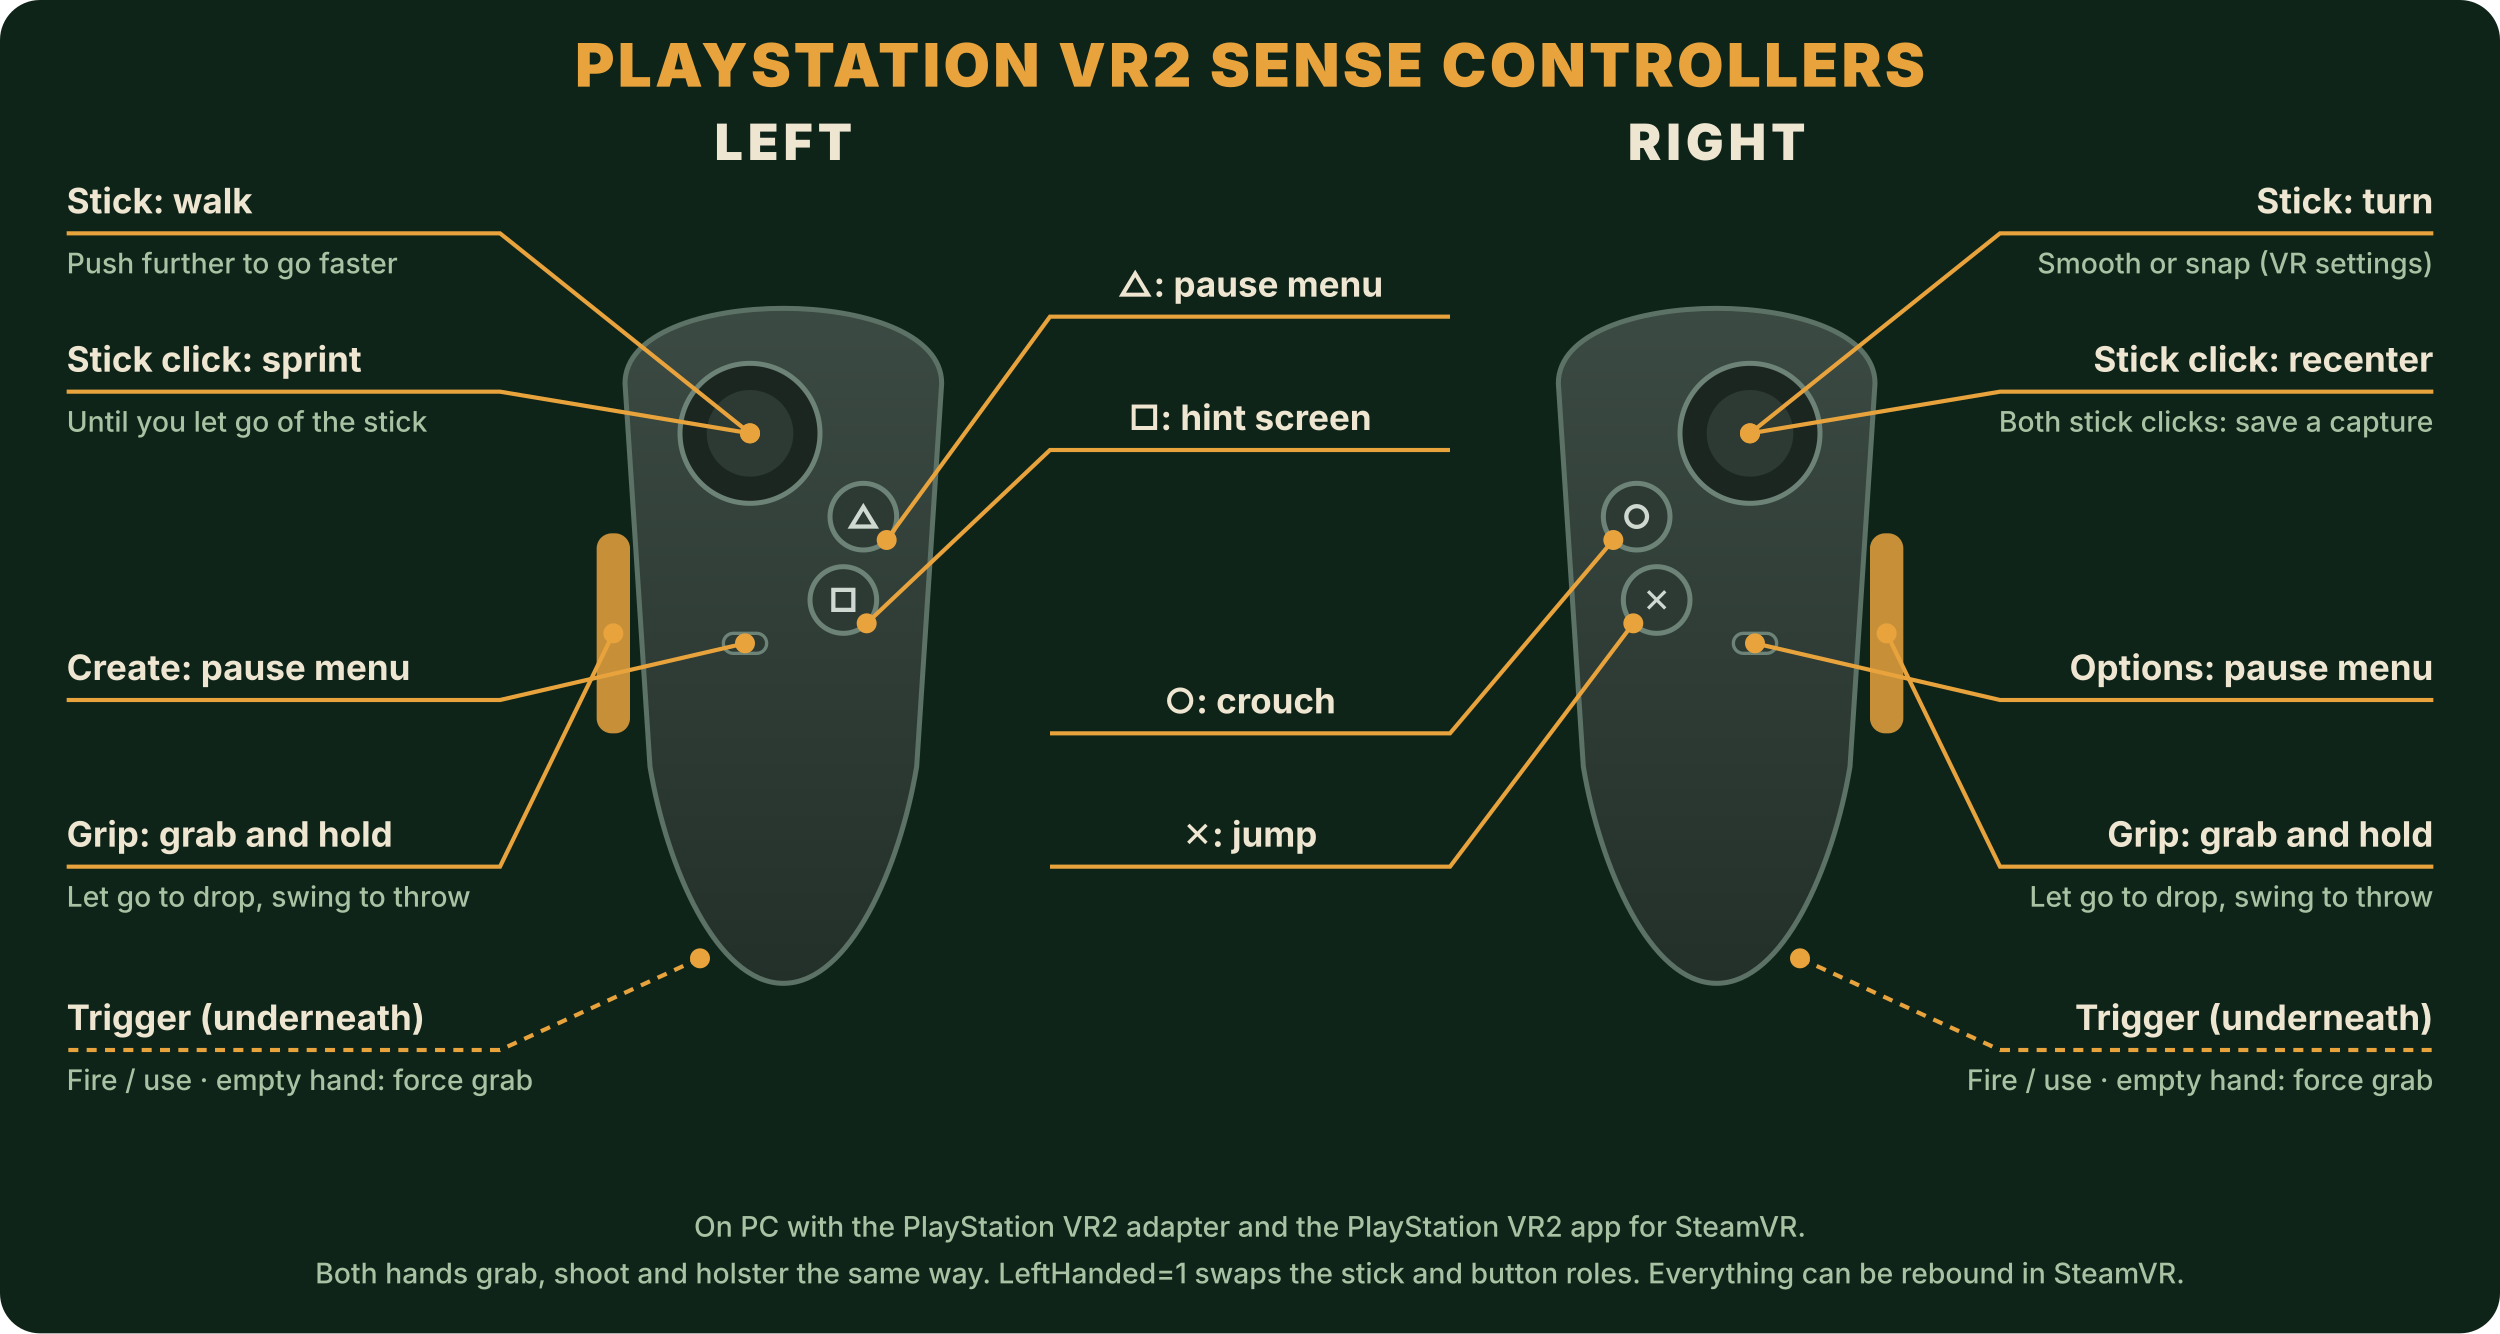
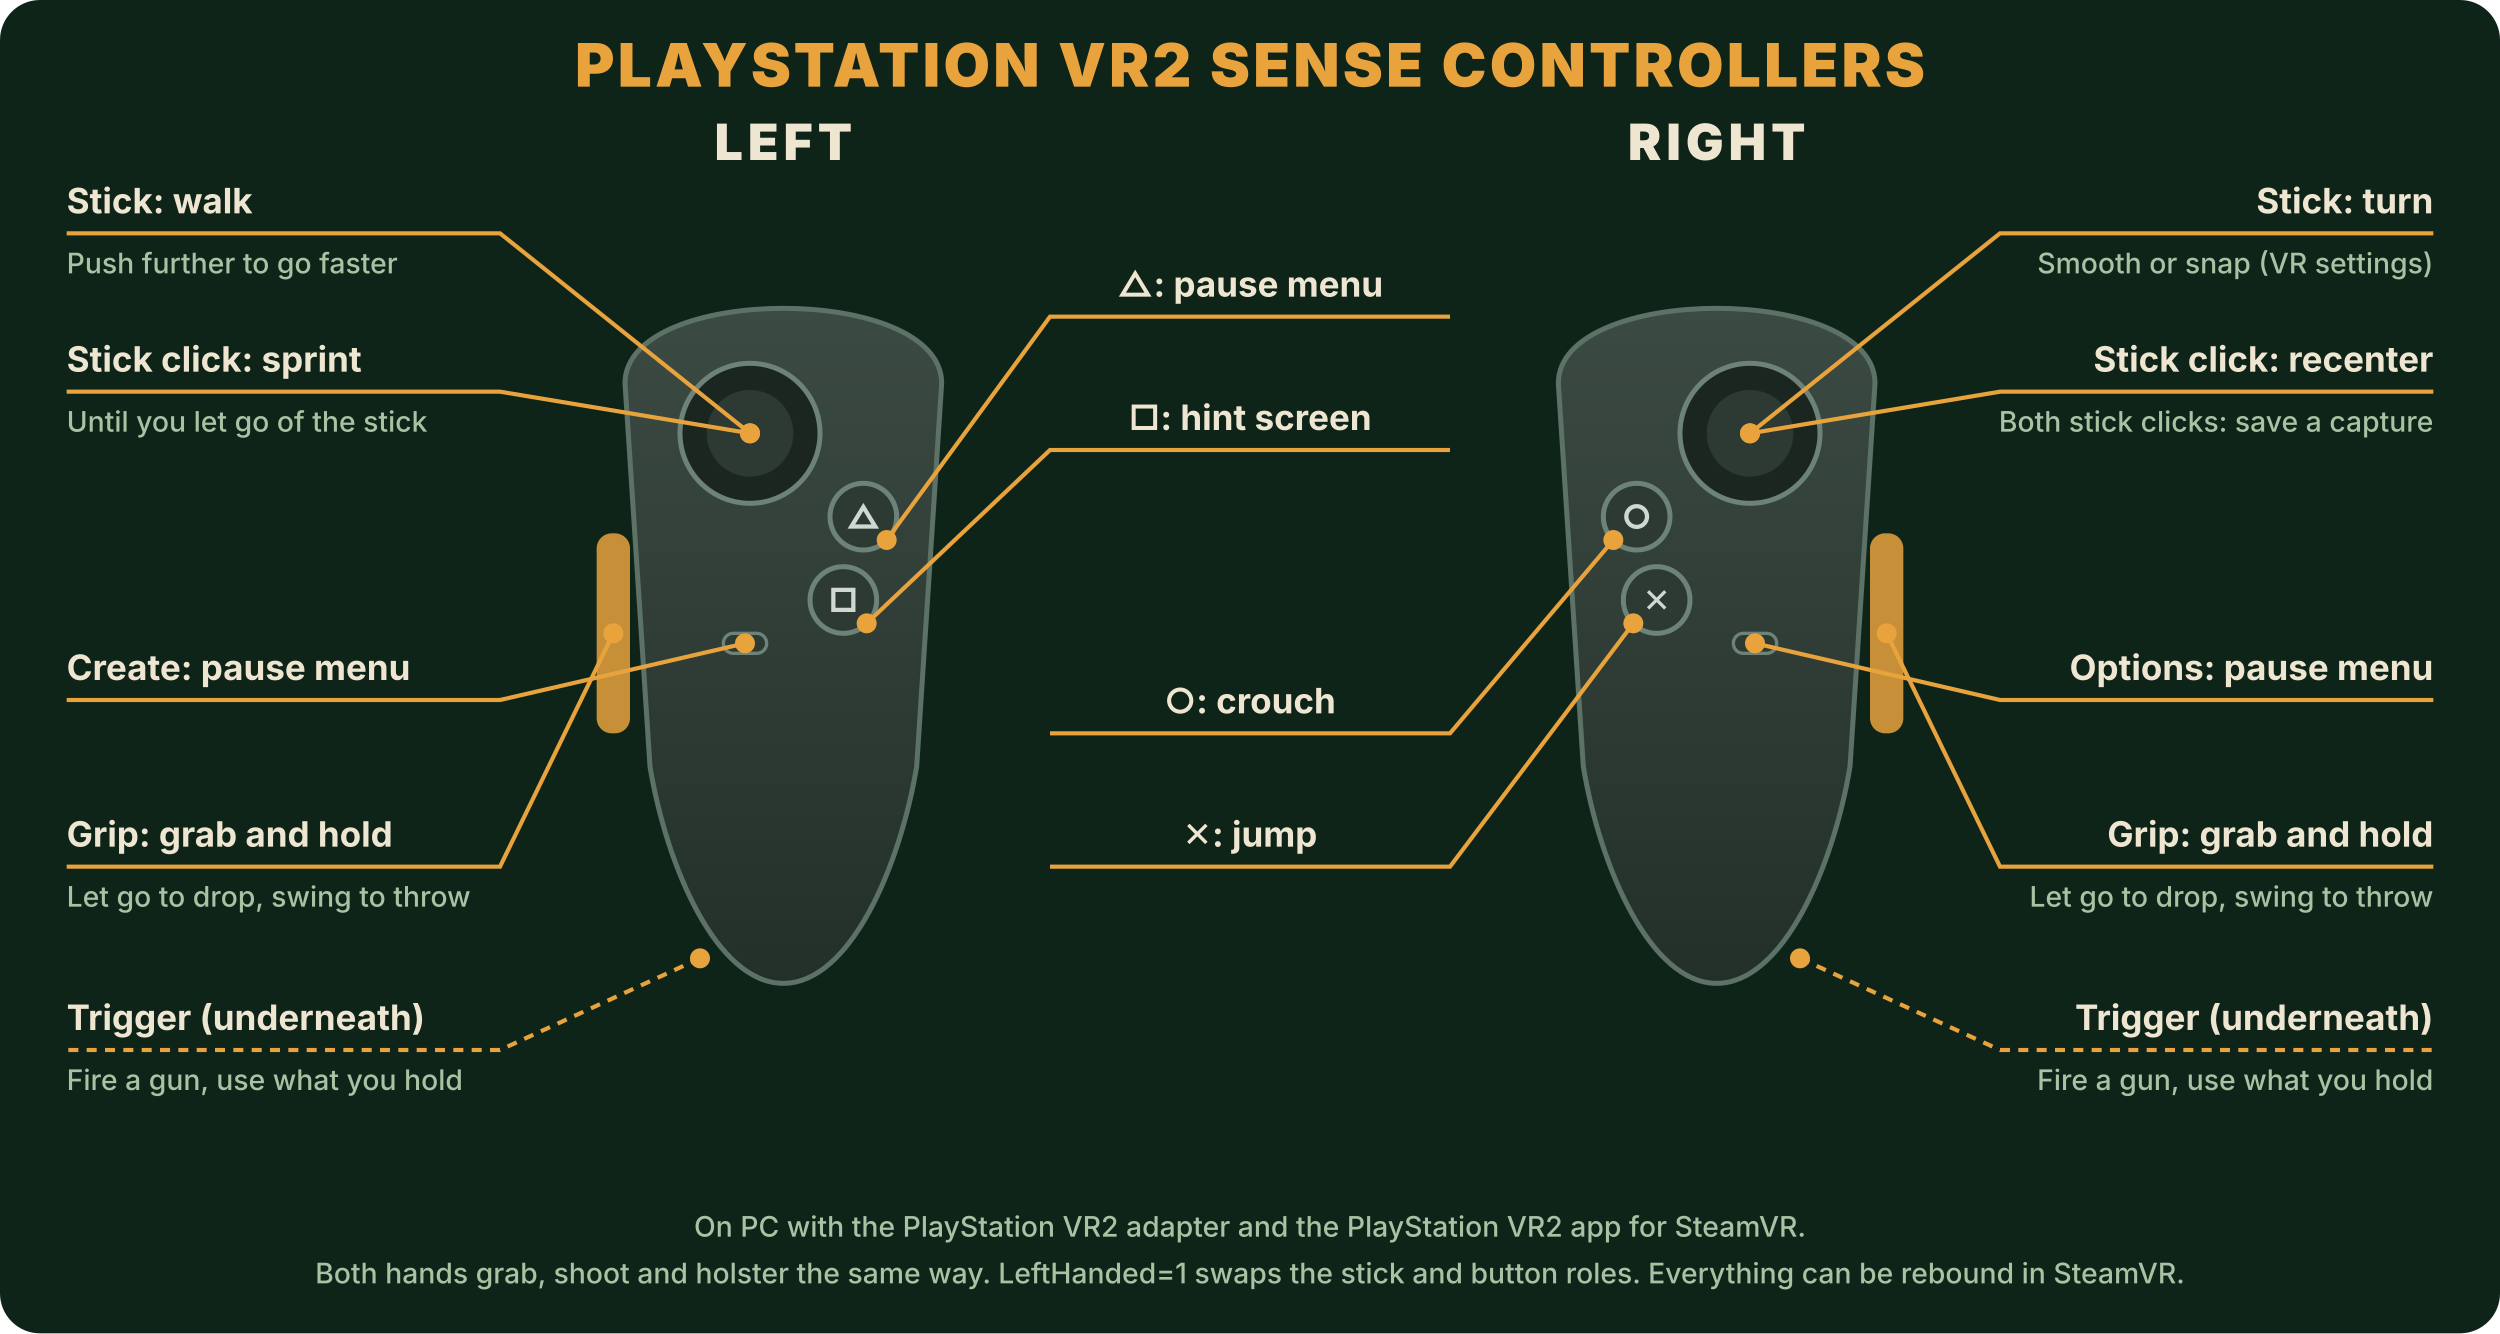
<svg xmlns="http://www.w3.org/2000/svg" width="1500" height="800" viewBox="0 0 1500 800" font-family="Inter, 'DejaVu Sans', sans-serif">
  <defs>
    <linearGradient id="body" x1="0" y1="0" x2="0" y2="1">
      <stop offset="0" stop-color="#3b4a42" />
      <stop offset="1" stop-color="#23302a" />
    </linearGradient>
    <style>.lbl{font-size:21px;font-weight:700;fill:#efe6d2}.sub{font-size:17px;font-weight:500;fill:#a9c2a3}.ln{stroke:#e8a33d;stroke-width:2.5;fill:none}.dot{fill:#e8a33d}.ttl{font-size:30px;font-weight:900;fill:#efe6d2;letter-spacing:3px}.hd{font-size:36px;font-weight:900;fill:#e8a33d;letter-spacing:2px}</style>
  </defs>
  <rect width="1500" height="800" rx="24" fill="#0f2419" />
  <text x="750" y="52" text-anchor="middle" class="hd">PLAYSTATION VR2 SENSE CONTROLLERS</text>
  <text x="470" y="96" text-anchor="middle" class="ttl">LEFT</text>
  <text x="1030" y="96" text-anchor="middle" class="ttl">RIGHT</text>
  <g transform="translate(470 400)">
    <path d="M-95 -170 C -95 -230 95 -230 95 -170 L 80 60 C 70 120 40 190 0 190 C -40 190 -70 120 -80 60 Z" fill="url(#body)" stroke="#5d7266" stroke-width="3" />
    <rect x="-112" y="-80" width="20" height="120" rx="9" fill="#e8a33d" opacity="0.85" />
    <circle cx="-20" cy="-140" r="42" fill="#1b2620" stroke="#6d8378" stroke-width="3" />
    <circle cx="-20" cy="-140" r="26" fill="#2c3a33" />
    <circle cx="48" cy="-90" r="20" fill="#2c3a33" stroke="#6d8378" stroke-width="3" />
    <text x="48" y="-82.8" text-anchor="middle" font-size="20" font-weight="800" fill="#cfd9d2" transform="scale(1 1)">△</text>
    <circle cx="36" cy="-40" r="20" fill="#2c3a33" stroke="#6d8378" stroke-width="3" />
    <text x="36" y="-32.8" text-anchor="middle" font-size="20" font-weight="800" fill="#cfd9d2" transform="scale(1 1)">□</text>
    <rect x="-36.0" y="-20.0" width="26" height="12" rx="6" fill="#2c3a33" stroke="#6d8378" stroke-width="2" />
  </g>
  <g transform="translate(1030 400)">
    <g transform="scale(-1 1)">
      <path d="M-95 -170 C -95 -230 95 -230 95 -170 L 80 60 C 70 120 40 190 0 190 C -40 190 -70 120 -80 60 Z" fill="url(#body)" stroke="#5d7266" stroke-width="3" />
      <rect x="-112" y="-80" width="20" height="120" rx="9" fill="#e8a33d" opacity="0.85" />
      <circle cx="-20" cy="-140" r="42" fill="#1b2620" stroke="#6d8378" stroke-width="3" />
      <circle cx="-20" cy="-140" r="26" fill="#2c3a33" />
    </g>
    <circle cx="-48" cy="-90" r="20" fill="#2c3a33" stroke="#6d8378" stroke-width="3" />
    <text x="-48" y="-82.8" text-anchor="middle" font-size="20" font-weight="800" fill="#cfd9d2" transform="scale(1 1)">○</text>
    <circle cx="-36" cy="-40" r="20" fill="#2c3a33" stroke="#6d8378" stroke-width="3" />
    <text x="-36" y="-32.8" text-anchor="middle" font-size="20" font-weight="800" fill="#cfd9d2" transform="scale(1 1)">✕</text>
    <rect x="10.0" y="-20.0" width="26" height="12" rx="6" fill="#2c3a33" stroke="#6d8378" stroke-width="2" />
  </g>
  <circle class="dot" cx="450" cy="260" r="6" />
  <path class="ln" d="M450 260 L 300 140 L 40 140" />
  <text x="40" y="128" text-anchor="start" class="lbl">Stick: walk</text>
  <text x="40" y="164" text-anchor="start" class="sub">Push further to go faster</text>
  <circle class="dot" cx="450" cy="260" r="6" />
  <path class="ln" d="M450 260 L 300 235 L 40 235" />
  <text x="40" y="223" text-anchor="start" class="lbl">Stick click: sprint</text>
  <text x="40" y="259" text-anchor="start" class="sub">Until you let go of the stick</text>
  <circle class="dot" cx="532" cy="324" r="6" />
  <path class="ln" d="M532 324 L 630 190 L 870 190" />
  <text x="750" y="178" text-anchor="middle" class="lbl">△: pause menu</text>
  <circle class="dot" cx="520" cy="374" r="6" />
  <path class="ln" d="M520 374 L 630 270 L 870 270" />
  <text x="750" y="258" text-anchor="middle" class="lbl">□: hint screen</text>
  <circle class="dot" cx="447" cy="386" r="6" />
  <path class="ln" d="M447 386 L 300 420 L 40 420" />
  <text x="40" y="408" text-anchor="start" class="lbl">Create: pause menu</text>
  <circle class="dot" cx="368" cy="380" r="6" />
  <path class="ln" d="M368 380 L 300 520 L 40 520" />
  <text x="40" y="508" text-anchor="start" class="lbl">Grip: grab and hold</text>
  <text x="40" y="544" text-anchor="start" class="sub">Let go to drop, swing to throw</text>
  <circle class="dot" cx="420" cy="575" r="6" />
  <path class="ln" stroke-dasharray="6 5" d="M420 575 L 300 630 L 40 630" />
  <text x="40" y="618" text-anchor="start" class="lbl">Trigger (underneath)</text>
-   <text x="40" y="654" text-anchor="start" class="sub">Fire / use · empty hand: force grab</text>
+   <text x="40" y="654" text-anchor="start" class="sub">Fire a gun, use what you hold</text>
  <circle class="dot" cx="1050" cy="260" r="6" />
  <path class="ln" d="M1050 260 L 1200 140 L 1460 140" />
  <text x="1460" y="128" text-anchor="end" class="lbl">Stick: turn</text>
  <text x="1460" y="164" text-anchor="end" class="sub">Smooth or snap (VR settings)</text>
  <circle class="dot" cx="1050" cy="260" r="6" />
  <path class="ln" d="M1050 260 L 1200 235 L 1460 235" />
  <text x="1460" y="223" text-anchor="end" class="lbl">Stick click: recenter</text>
  <text x="1460" y="259" text-anchor="end" class="sub">Both stick clicks: save a capture</text>
  <circle class="dot" cx="968" cy="324" r="6" />
  <path class="ln" d="M968 324 L 870 440 L 630 440" />
  <text x="750" y="428" text-anchor="middle" class="lbl">○: crouch</text>
  <circle class="dot" cx="980" cy="374" r="6" />
  <path class="ln" d="M980 374 L 870 520 L 630 520" />
  <text x="750" y="508" text-anchor="middle" class="lbl">✕: jump</text>
  <circle class="dot" cx="1053" cy="386" r="6" />
  <path class="ln" d="M1053 386 L 1200 420 L 1460 420" />
  <text x="1460" y="408" text-anchor="end" class="lbl">Options: pause menu</text>
  <circle class="dot" cx="1132" cy="380" r="6" />
  <path class="ln" d="M1132 380 L 1200 520 L 1460 520" />
  <text x="1460" y="508" text-anchor="end" class="lbl">Grip: grab and hold</text>
  <text x="1460" y="544" text-anchor="end" class="sub">Let go to drop, swing to throw</text>
  <circle class="dot" cx="1080" cy="575" r="6" />
  <path class="ln" stroke-dasharray="6 5" d="M1080 575 L 1200 630 L 1460 630" />
  <text x="1460" y="618" text-anchor="end" class="lbl">Trigger (underneath)</text>
-   <text x="1460" y="654" text-anchor="end" class="sub">Fire / use · empty hand: force grab</text>
+   <text x="1460" y="654" text-anchor="end" class="sub">Fire a gun, use what you hold</text>
  <text x="750" y="742" text-anchor="middle" class="sub">On PC with the PlayStation VR2 adapter and the PlayStation VR2 app for SteamVR.</text>
  <text x="750" y="770" text-anchor="middle" class="sub">Both hands grab, shoot and holster the same way.  LeftHanded=1 swaps the stick and button roles.  Everything can be rebound in SteamVR.</text>
</svg>
